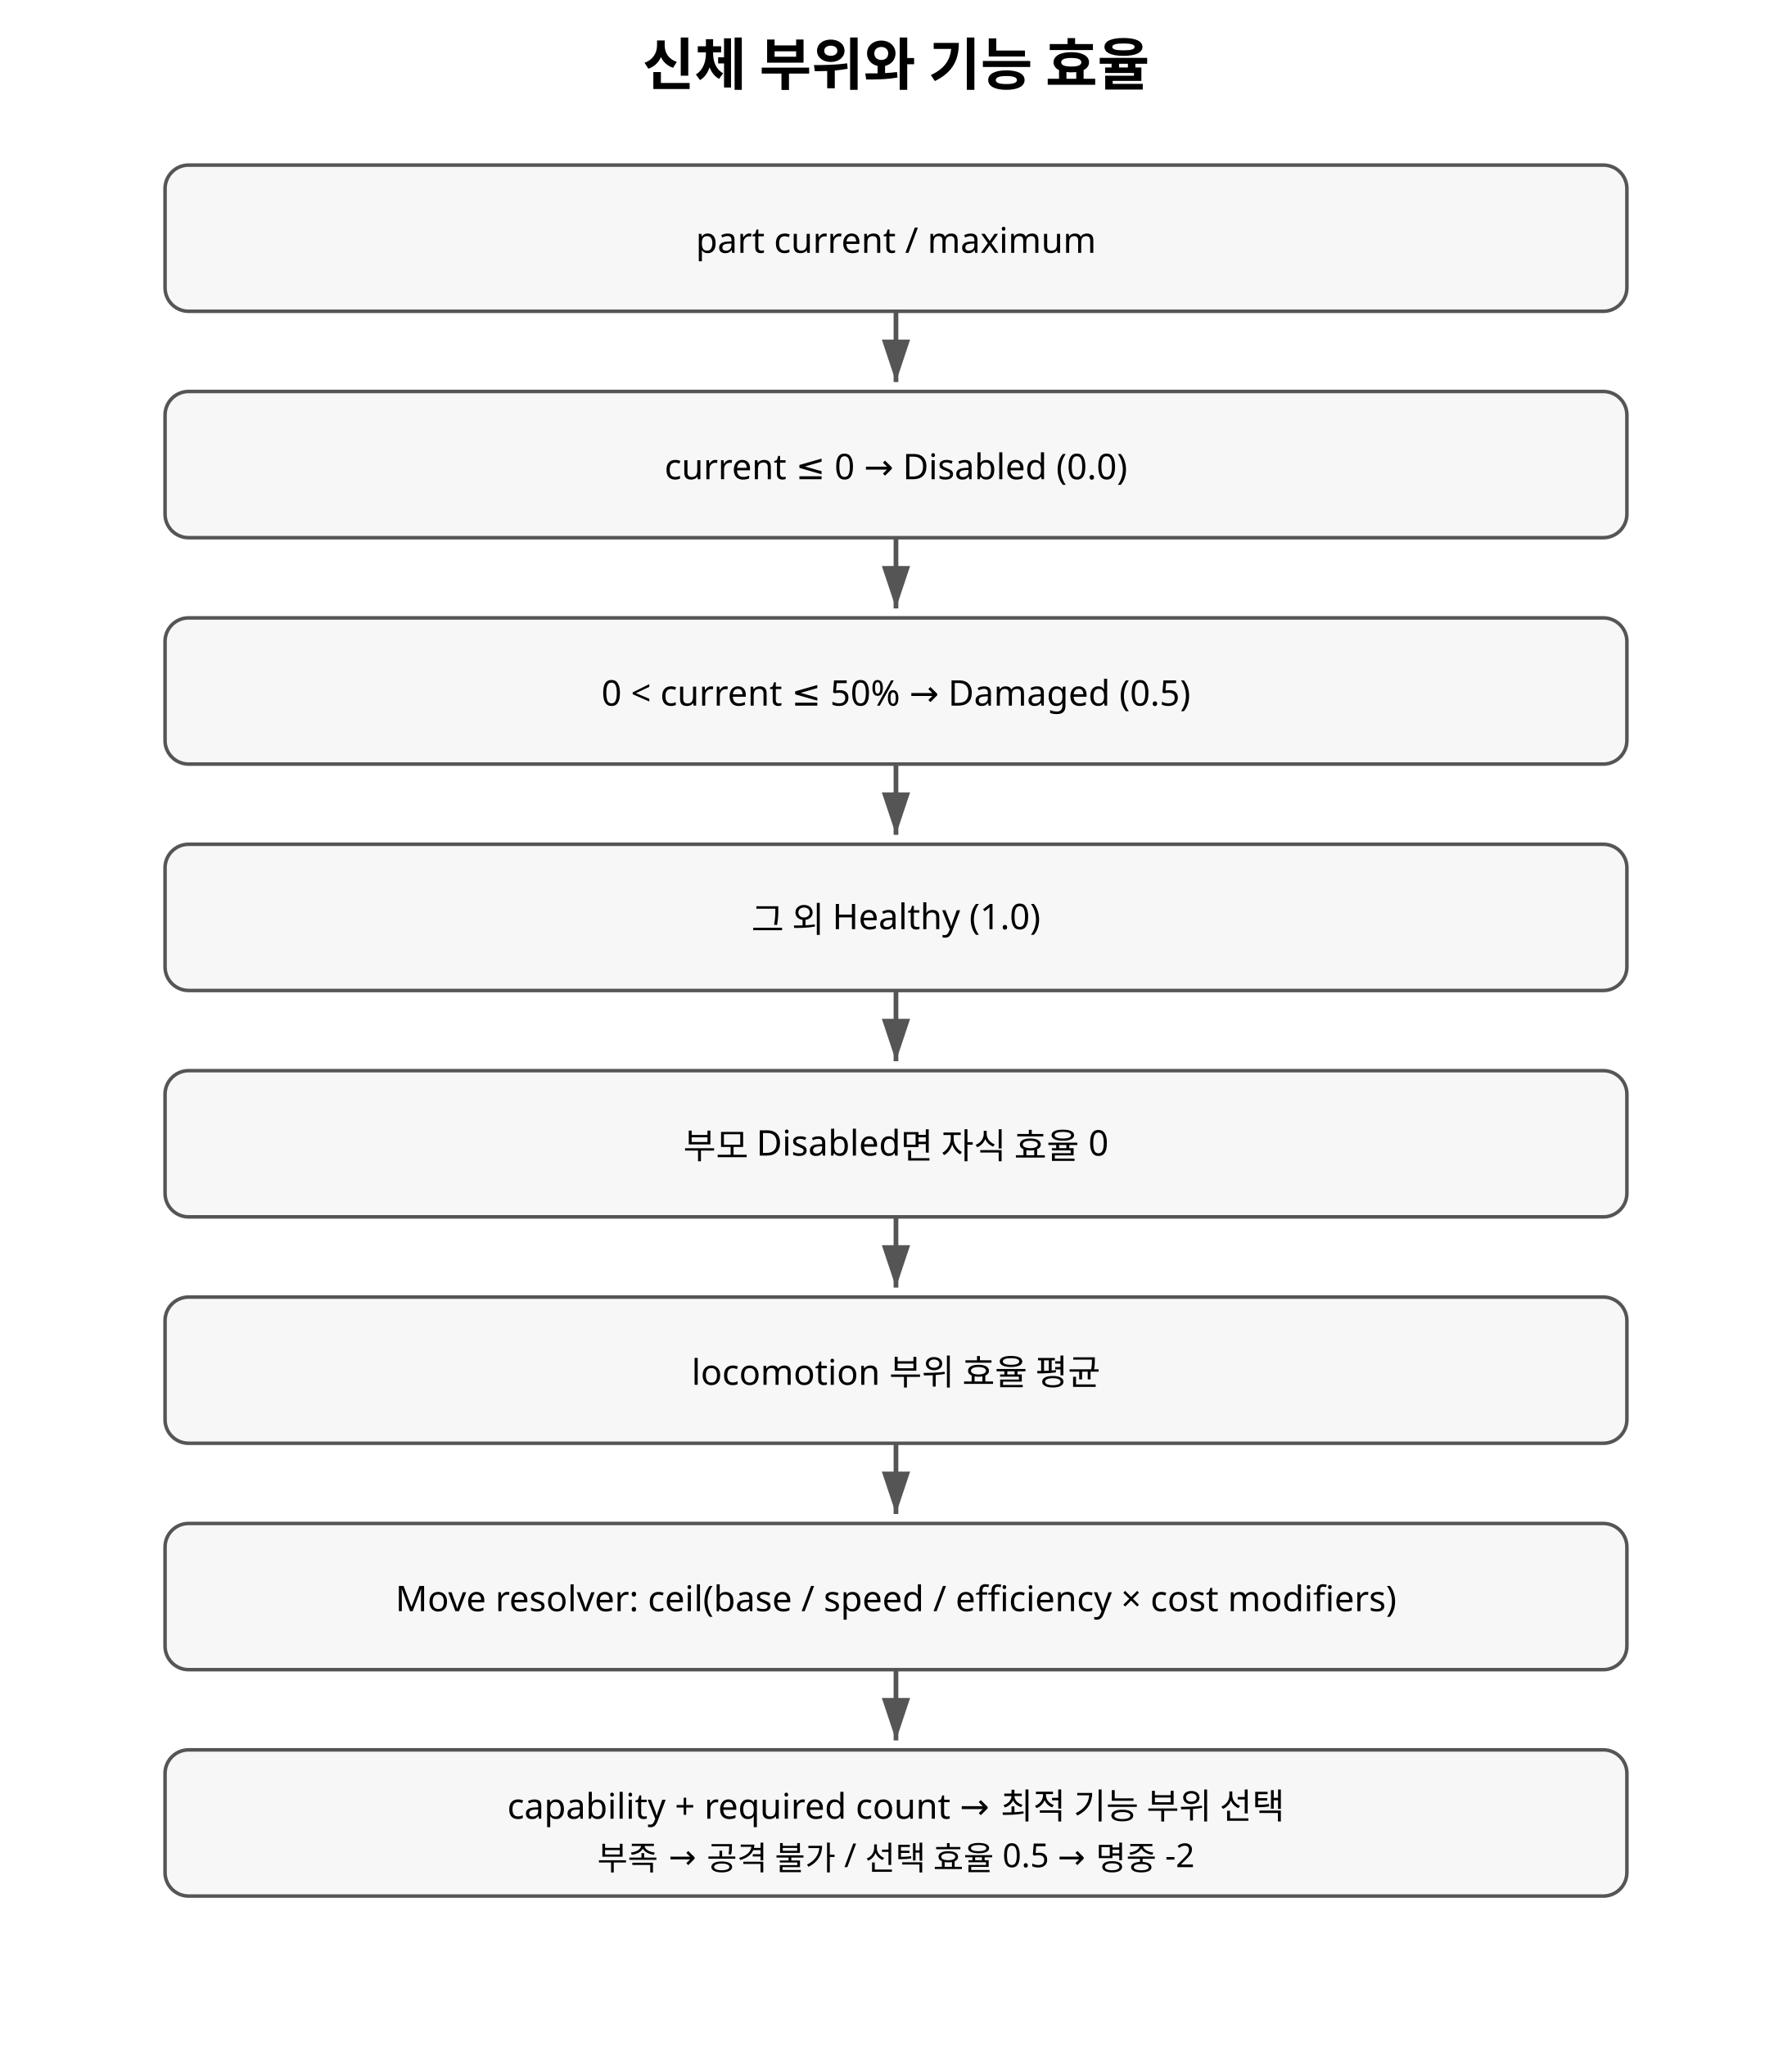
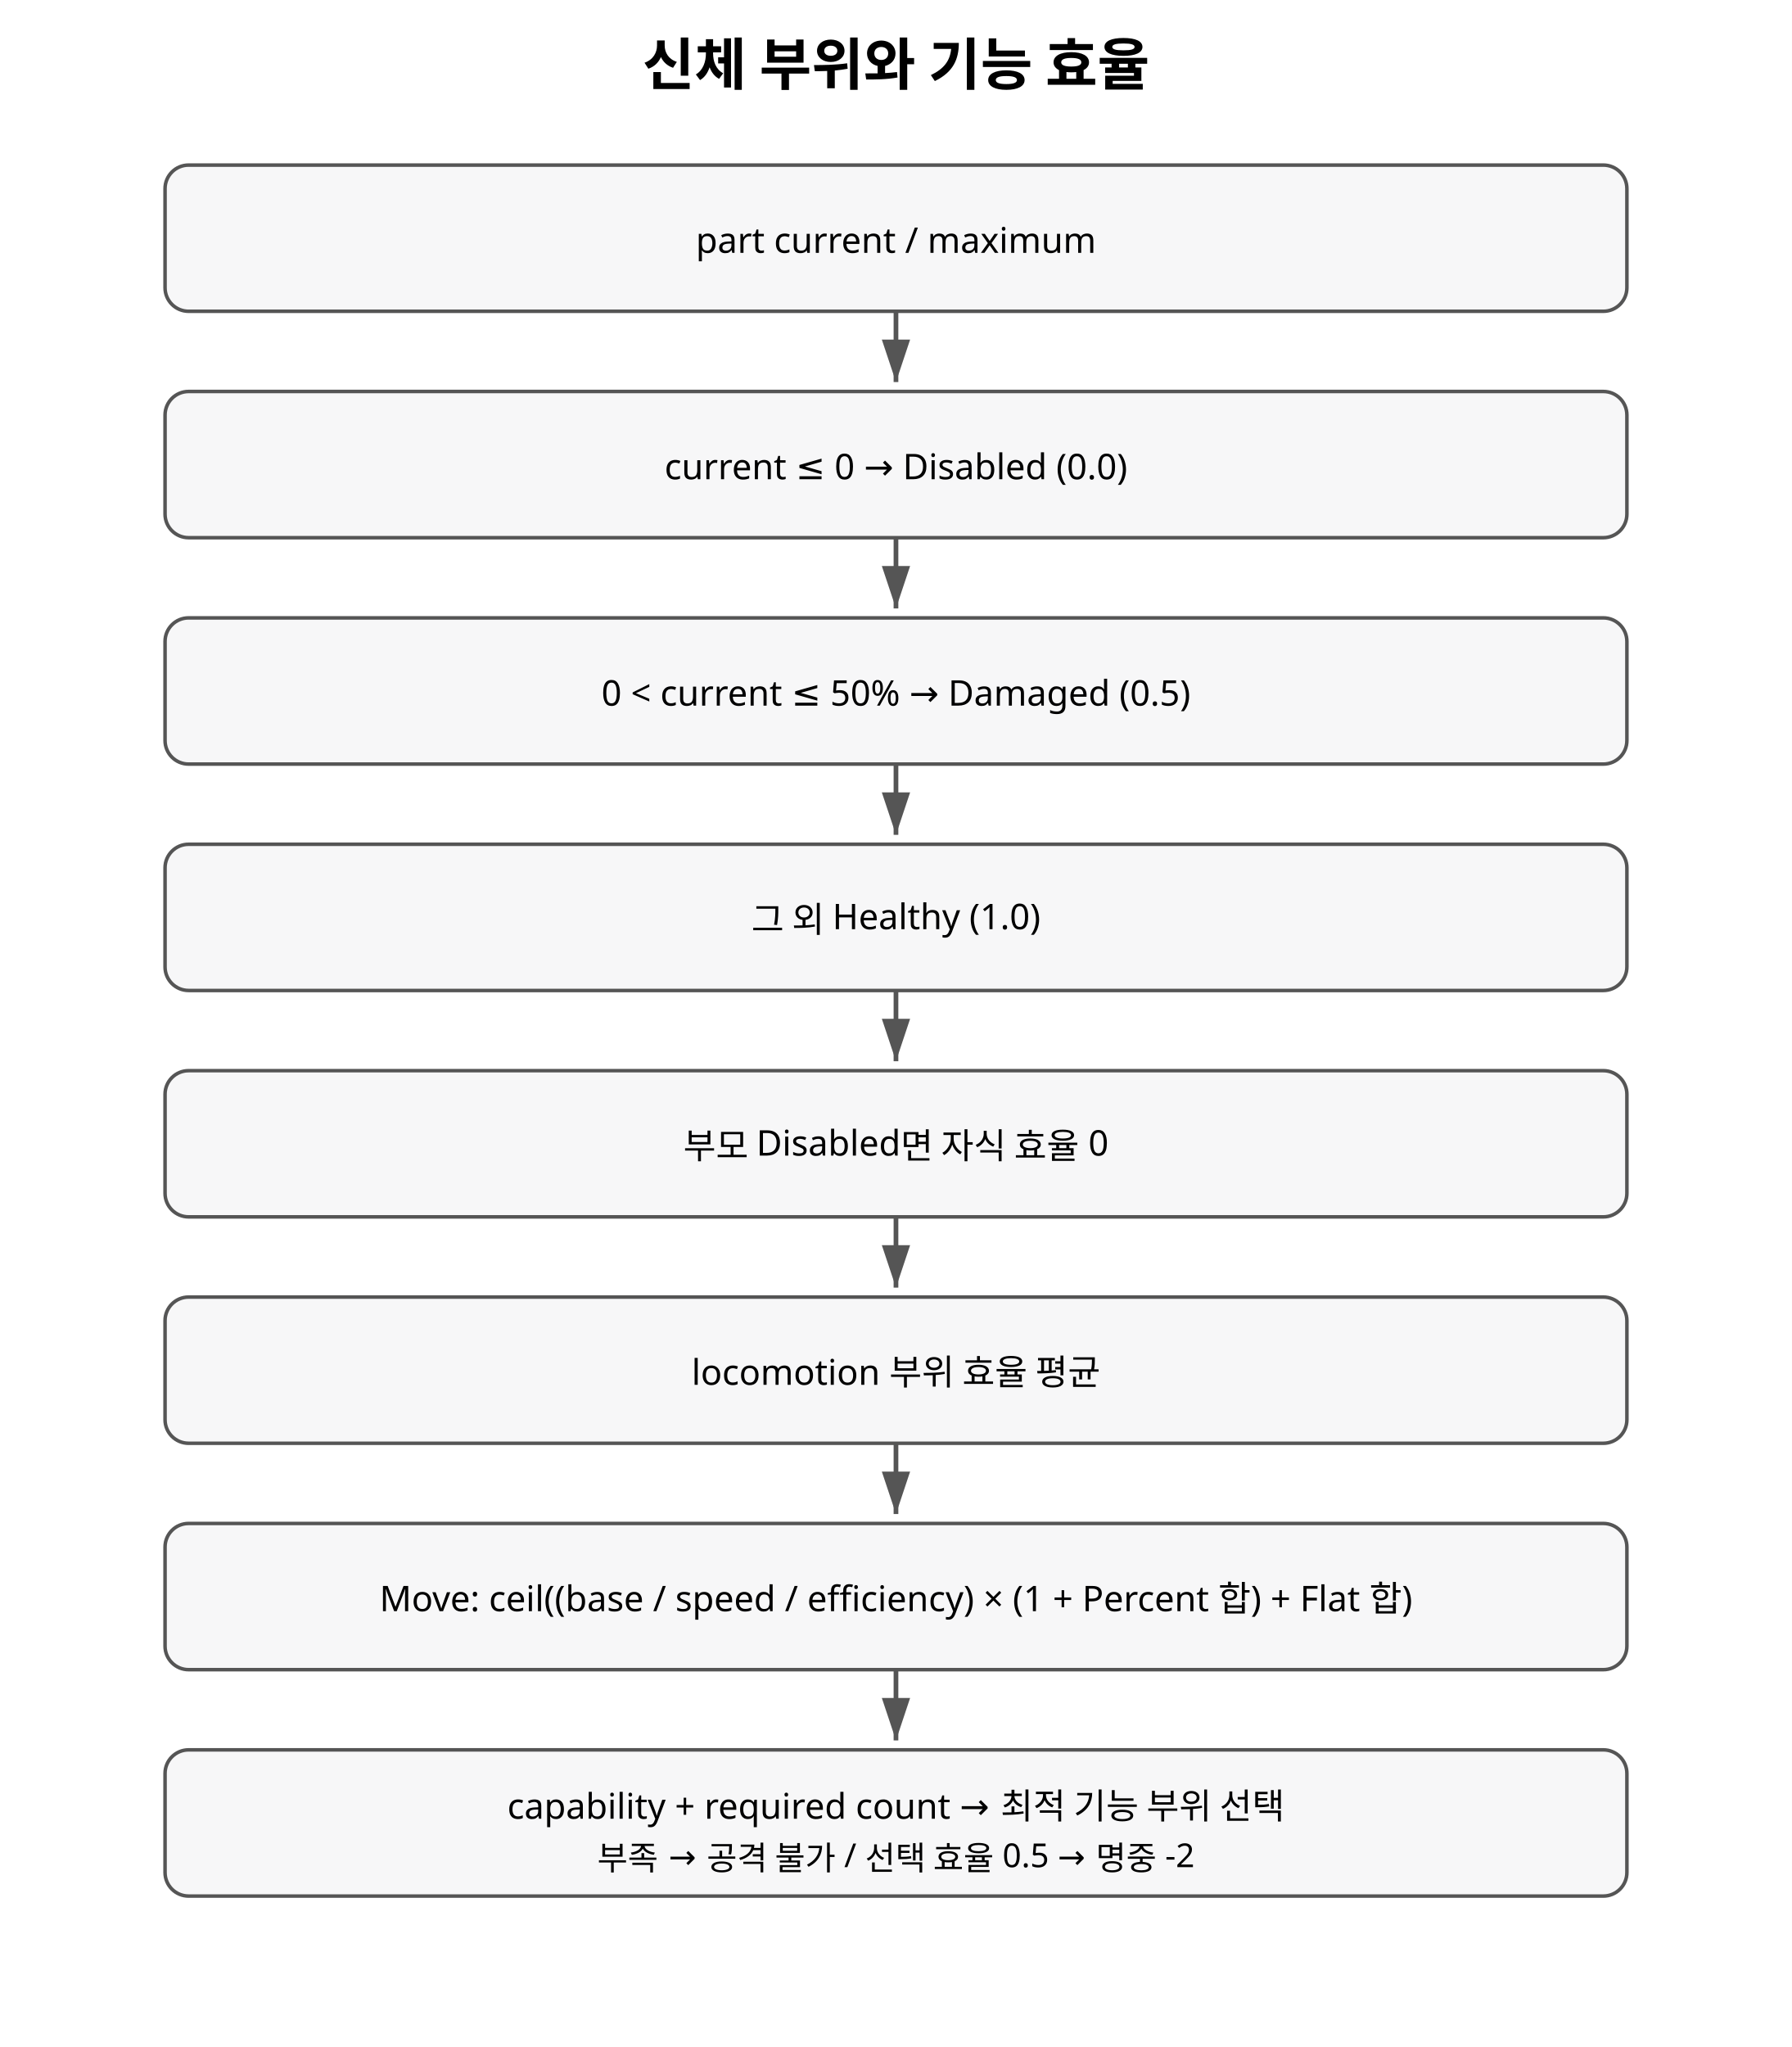
<svg xmlns="http://www.w3.org/2000/svg" width="760" height="868" viewBox="0 0 760 868">
  <defs>
    <marker id="a" markerWidth="10" markerHeight="10" refX="9" refY="3" orient="auto">
      <path d="M0,0 L0,6 L9,3 z" fill="#555" />
    </marker>
  </defs>
  <rect width="100%" height="100%" fill="white" />
  <text x="380" y="36" text-anchor="middle" font-family="sans-serif" font-size="24" font-weight="700">신체 부위와 기능 효율</text>
  <rect x="70" y="70" width="620" height="62" rx="10" fill="#f7f7f8" stroke="#555" stroke-width="1.5" />
  <text x="380" y="102.0" text-anchor="middle" dominant-baseline="middle" font-family="sans-serif" font-size="15">part current / maximum</text>
  <rect x="70" y="166" width="620" height="62" rx="10" fill="#f7f7f8" stroke="#555" stroke-width="1.5" />
  <text x="380" y="198.0" text-anchor="middle" dominant-baseline="middle" font-family="sans-serif" font-size="15">current ≤ 0 → Disabled (0.0)</text>
  <line x1="380" y1="132" x2="380" y2="162" stroke="#555" stroke-width="2" marker-end="url(#a)" />
  <rect x="70" y="262" width="620" height="62" rx="10" fill="#f7f7f8" stroke="#555" stroke-width="1.5" />
  <text x="380" y="294.0" text-anchor="middle" dominant-baseline="middle" font-family="sans-serif" font-size="15">0 &lt; current ≤ 50% → Damaged (0.5)</text>
  <line x1="380" y1="228" x2="380" y2="258" stroke="#555" stroke-width="2" marker-end="url(#a)" />
  <rect x="70" y="358" width="620" height="62" rx="10" fill="#f7f7f8" stroke="#555" stroke-width="1.5" />
  <text x="380" y="390.0" text-anchor="middle" dominant-baseline="middle" font-family="sans-serif" font-size="15">그 외 Healthy (1.0)</text>
  <line x1="380" y1="324" x2="380" y2="354" stroke="#555" stroke-width="2" marker-end="url(#a)" />
  <rect x="70" y="454" width="620" height="62" rx="10" fill="#f7f7f8" stroke="#555" stroke-width="1.5" />
  <text x="380" y="486.0" text-anchor="middle" dominant-baseline="middle" font-family="sans-serif" font-size="15">부모 Disabled면 자식 효율 0</text>
  <line x1="380" y1="420" x2="380" y2="450" stroke="#555" stroke-width="2" marker-end="url(#a)" />
  <rect x="70" y="550" width="620" height="62" rx="10" fill="#f7f7f8" stroke="#555" stroke-width="1.5" />
  <text x="380" y="582.0" text-anchor="middle" dominant-baseline="middle" font-family="sans-serif" font-size="15">locomotion 부위 효율 평균</text>
  <line x1="380" y1="516" x2="380" y2="546" stroke="#555" stroke-width="2" marker-end="url(#a)" />
  <rect x="70" y="646" width="620" height="62" rx="10" fill="#f7f7f8" stroke="#555" stroke-width="1.5" />
-   <text x="380" y="678.0" text-anchor="middle" dominant-baseline="middle" font-family="sans-serif" font-size="15">Move resolver: ceil(base / speed / efficiency × cost modifiers)</text>
+   <text x="380" y="678.0" text-anchor="middle" dominant-baseline="middle" font-family="sans-serif" font-size="15">Move: ceil((base / speed / efficiency) × (1 + Percent 합) + Flat 합)</text>
  <line x1="380" y1="612" x2="380" y2="642" stroke="#555" stroke-width="2" marker-end="url(#a)" />
  <rect x="70" y="742" width="620" height="62" rx="10" fill="#f7f7f8" stroke="#555" stroke-width="1.5" />
  <text x="380" y="766.0" text-anchor="middle" dominant-baseline="middle" font-family="sans-serif" font-size="15">capability + required count → 최적 기능 부위 선택</text>
  <text x="380" y="788.0" text-anchor="middle" dominant-baseline="middle" font-family="sans-serif" font-size="14">부족 → 공격 불가 / 선택 효율 0.5 → 명중 -2</text>
  <line x1="380" y1="708" x2="380" y2="738" stroke="#555" stroke-width="2" marker-end="url(#a)" />
</svg>
